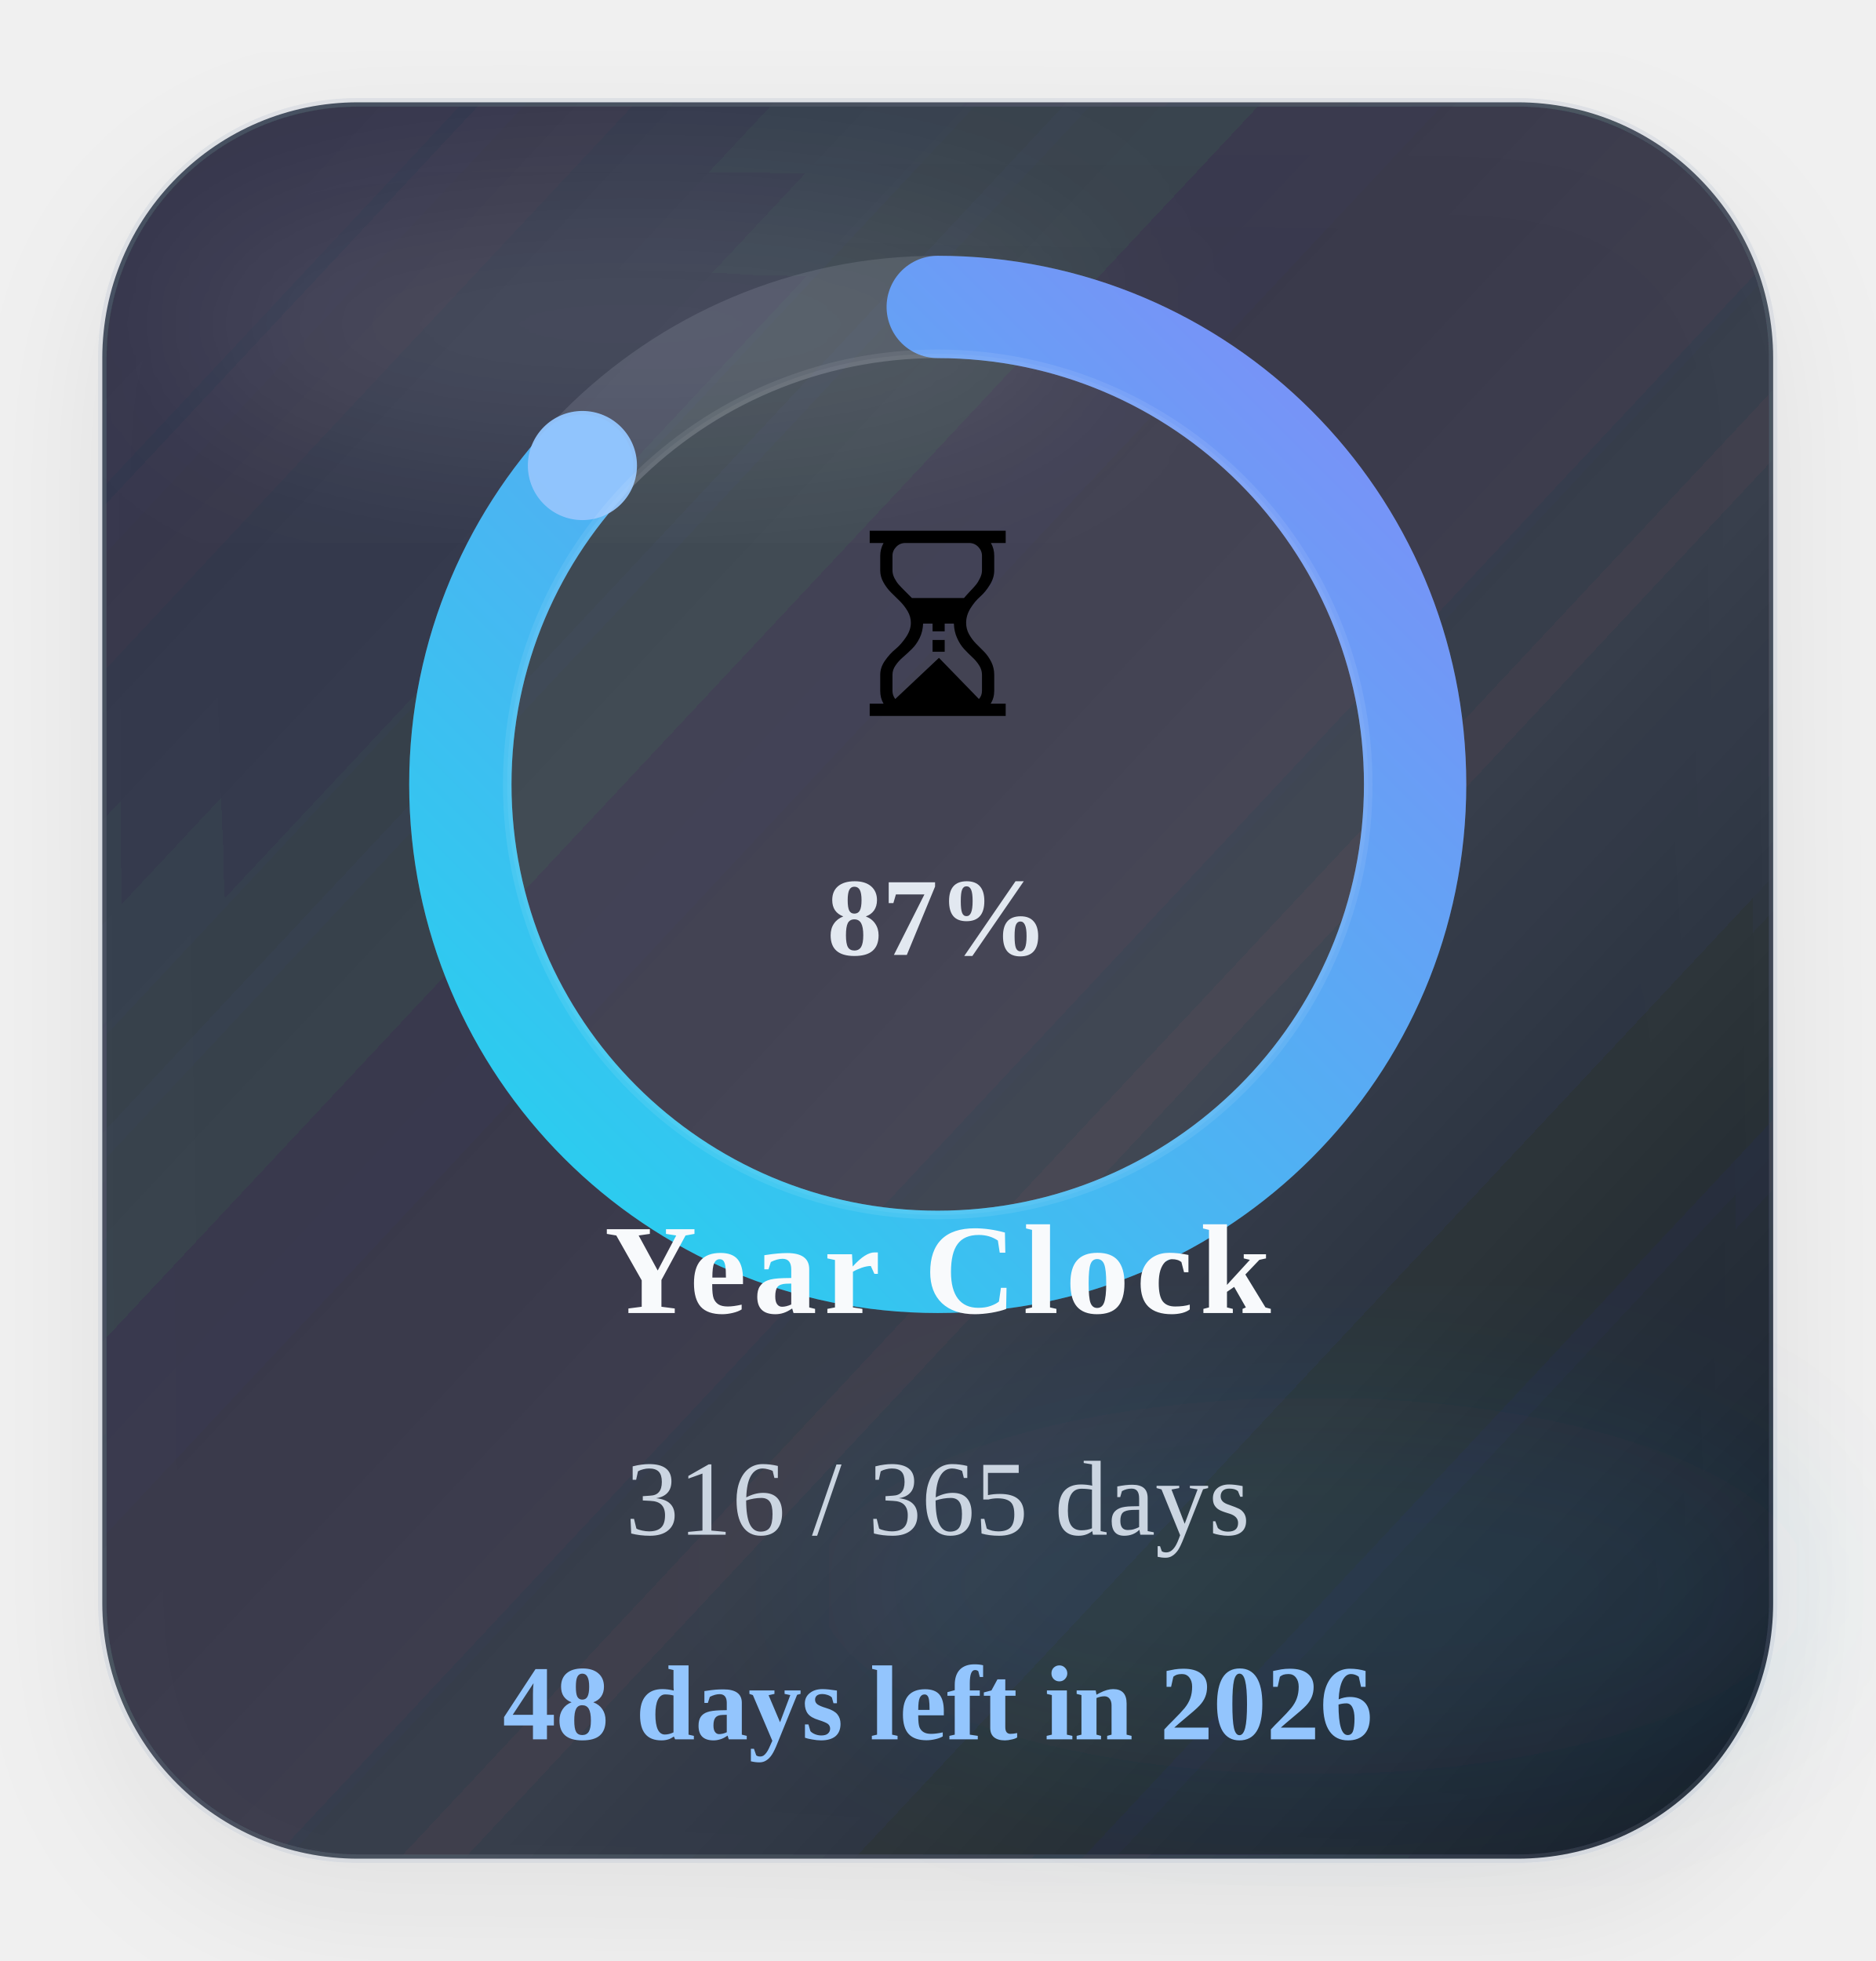
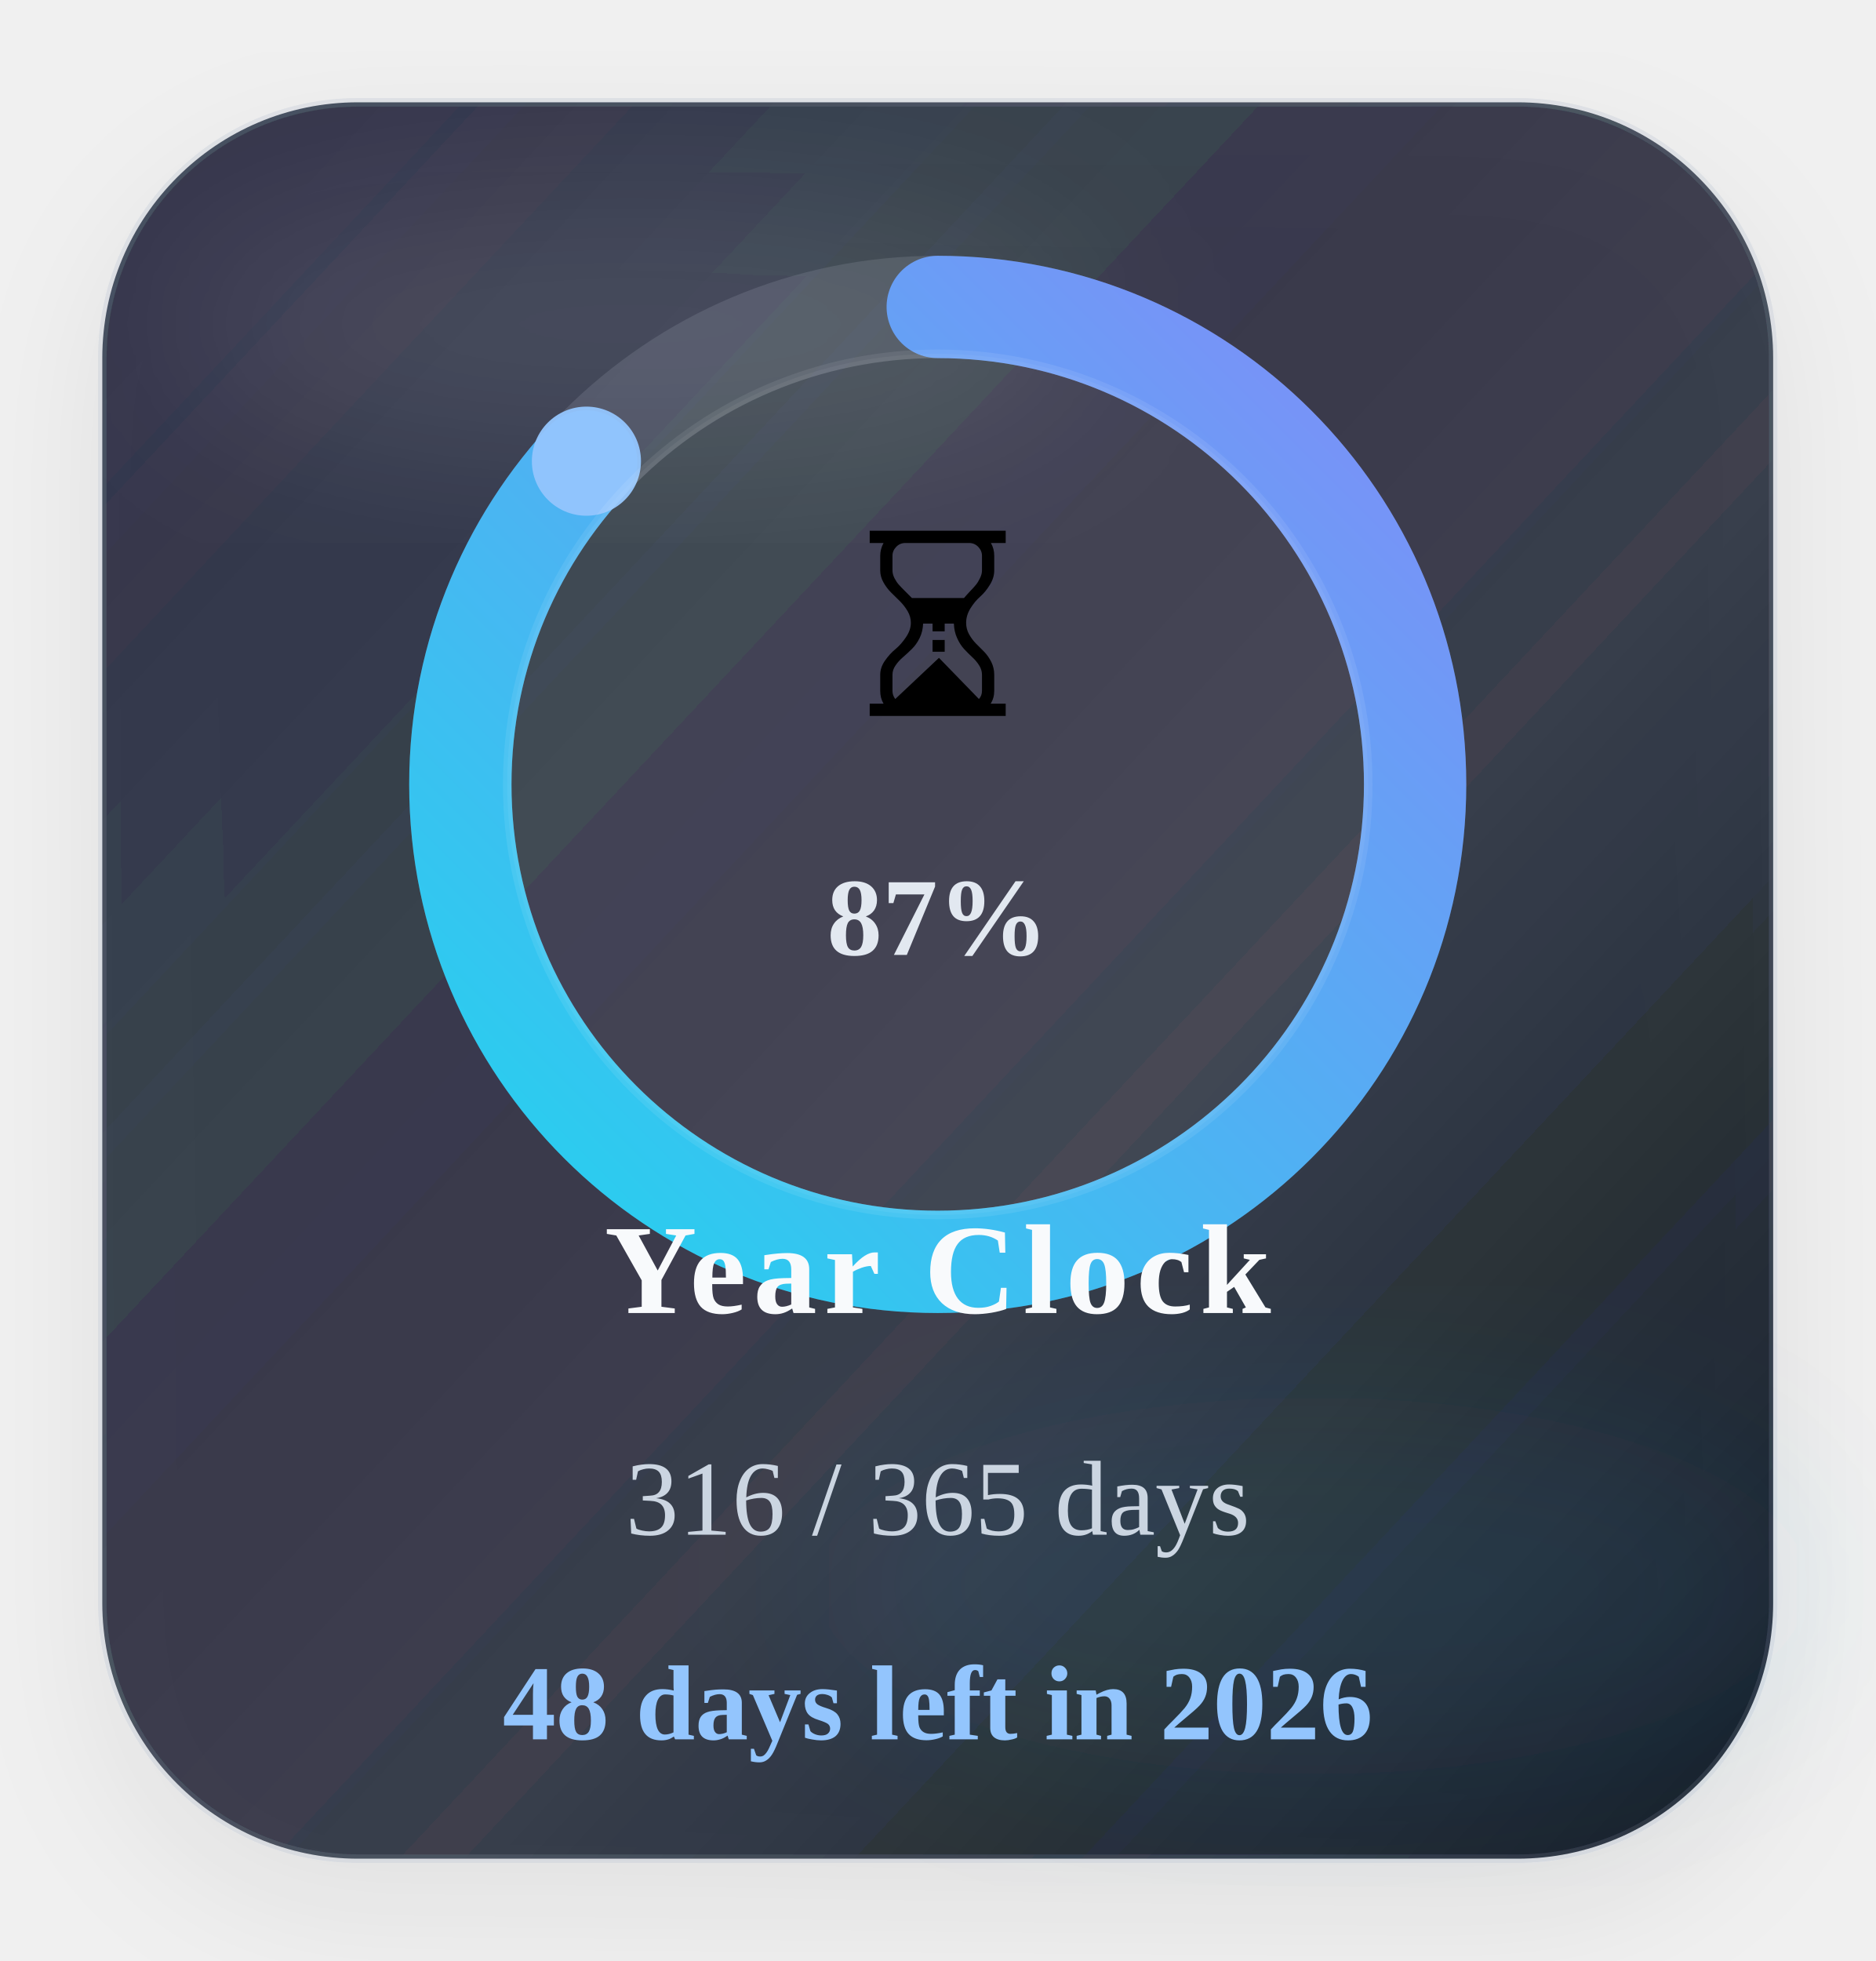
<svg xmlns="http://www.w3.org/2000/svg" width="220" height="230" viewBox="0 0 220 230" role="img" aria-label="Time progress for 2026">
  <defs>
    <linearGradient id="timeGradient" x1="0%" y1="0%" x2="100%" y2="100%">
      <stop offset="0%" stop-color="#22d3ee" />
      <stop offset="100%" stop-color="#818cf8" />
    </linearGradient>
    <linearGradient id="timeCard" x1="0%" y1="0%" x2="100%" y2="100%">
      <stop offset="0%" stop-color="#1c2537" stop-opacity="0.88" />
      <stop offset="60%" stop-color="#111827" stop-opacity="0.8" />
      <stop offset="100%" stop-color="#0b1220" stop-opacity="0.96" />
    </linearGradient>
    <filter id="timeShadow" x="-25%" y="-25%" width="150%" height="150%">
      <feDropShadow dx="0" dy="6" stdDeviation="8" flood-color="#020617" flood-opacity="0.08" />
    </filter>
    <filter id="timeBlur" x="-30%" y="-30%" width="160%" height="160%">
      <feGaussianBlur stdDeviation="10" />
    </filter>
  </defs>
  <rect x="12" y="12" width="196" height="206" rx="30" fill="url(#timeCard)" stroke="#94a3b8" stroke-opacity="0.18" filter="url(#timeShadow)" />
  <ellipse cx="74" cy="38" rx="54" ry="16" fill="#ffffff" fill-opacity="0.09" filter="url(#timeBlur)" />
  <ellipse cx="154" cy="186" rx="58" ry="22" fill="#38bdf8" fill-opacity="0.08" filter="url(#timeBlur)" />
  <circle class="ring-track" cx="110" cy="92" r="56" fill="none" stroke="#cbd5e1" stroke-opacity="0.14" stroke-width="12" />
-   <circle class="progress-ring" cx="110" cy="92" r="56" fill="none" stroke="url(#timeGradient)" stroke-width="12" stroke-linecap="round" stroke-dasharray="351.86" stroke-dashoffset="47.01" data-target-offset="47.01" data-ring-length="351.86" transform="rotate(-90 110 92)" />
-   <circle class="progress-endcap" cx="68.32" cy="54.60" r="6.4" fill="#93c5fd" fill-opacity="0.96" data-center-x="110" data-center-y="92" data-radius="56" data-target-angle="221.8980" />
+   <circle class="progress-ring" cx="110" cy="92" r="56" fill="none" stroke="url(#timeGradient)" stroke-width="12" stroke-linecap="round" stroke-dasharray="351.86" stroke-dashoffset="46.32" data-target-offset="46.32" data-ring-length="351.86" transform="rotate(-90 110 92)" />
+   <circle class="progress-endcap" cx="68.79" cy="54.09" r="6.4" fill="#93c5fd" fill-opacity="0.96" data-center-x="110" data-center-y="92" data-radius="56" data-target-angle="222.6128" />
  <circle class="ring-core" cx="110" cy="92" r="50.5" fill="#ffffff" fill-opacity="0.05" stroke="#ffffff" stroke-opacity="0.08" />
  <text class="progress-emoji" x="110" y="84" text-anchor="middle" font-size="30">⏳</text>
  <text class="progress-percent" x="110" y="112" text-anchor="middle" font-size="13" font-weight="700" fill="#e2e8f0">87%</text>
  <text class="progress-label" x="110" y="154" text-anchor="middle" font-size="15" font-weight="700" letter-spacing="0.8" fill="#f8fafc">Year Clock</text>
  <text class="progress-value" x="110" y="180" text-anchor="middle" font-size="12.5" fill="#cbd5e1">316 / 365 days</text>
  <text class="progress-status" data-status-state="remaining" x="110" y="204" text-anchor="middle" font-size="12.5" font-weight="700" fill="#93c5fd">48 days left in 2026</text>
</svg>
